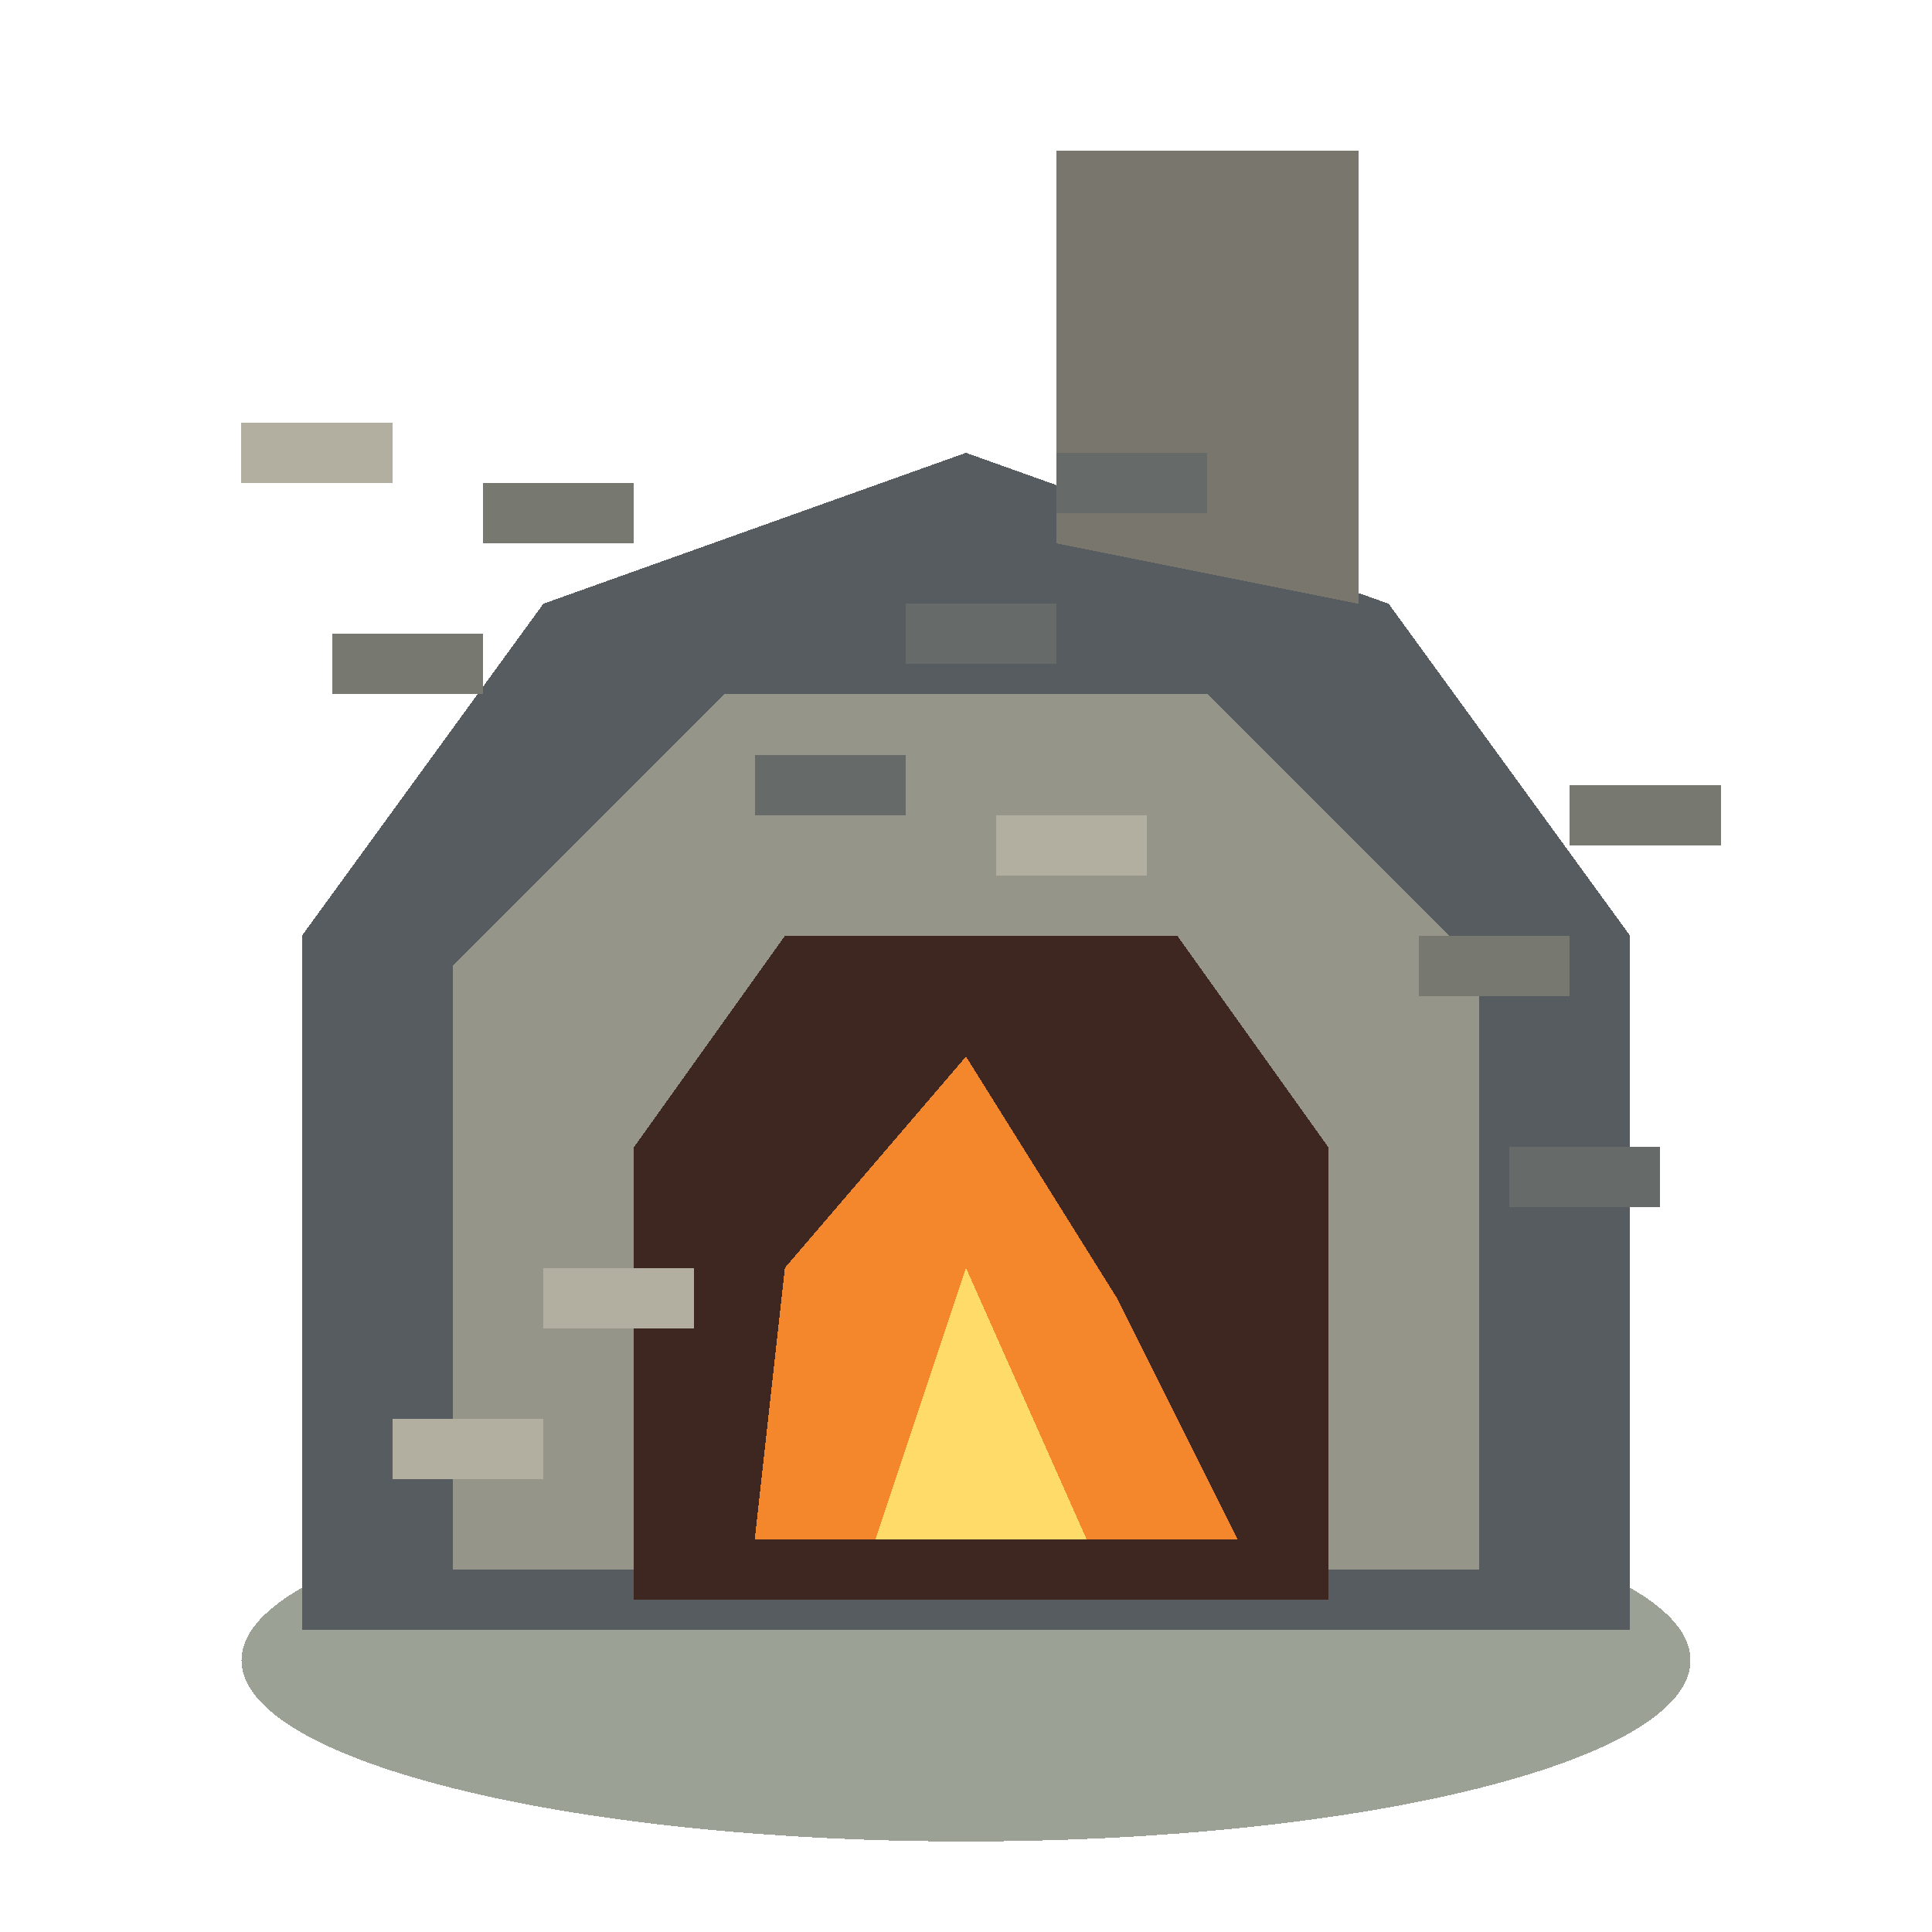
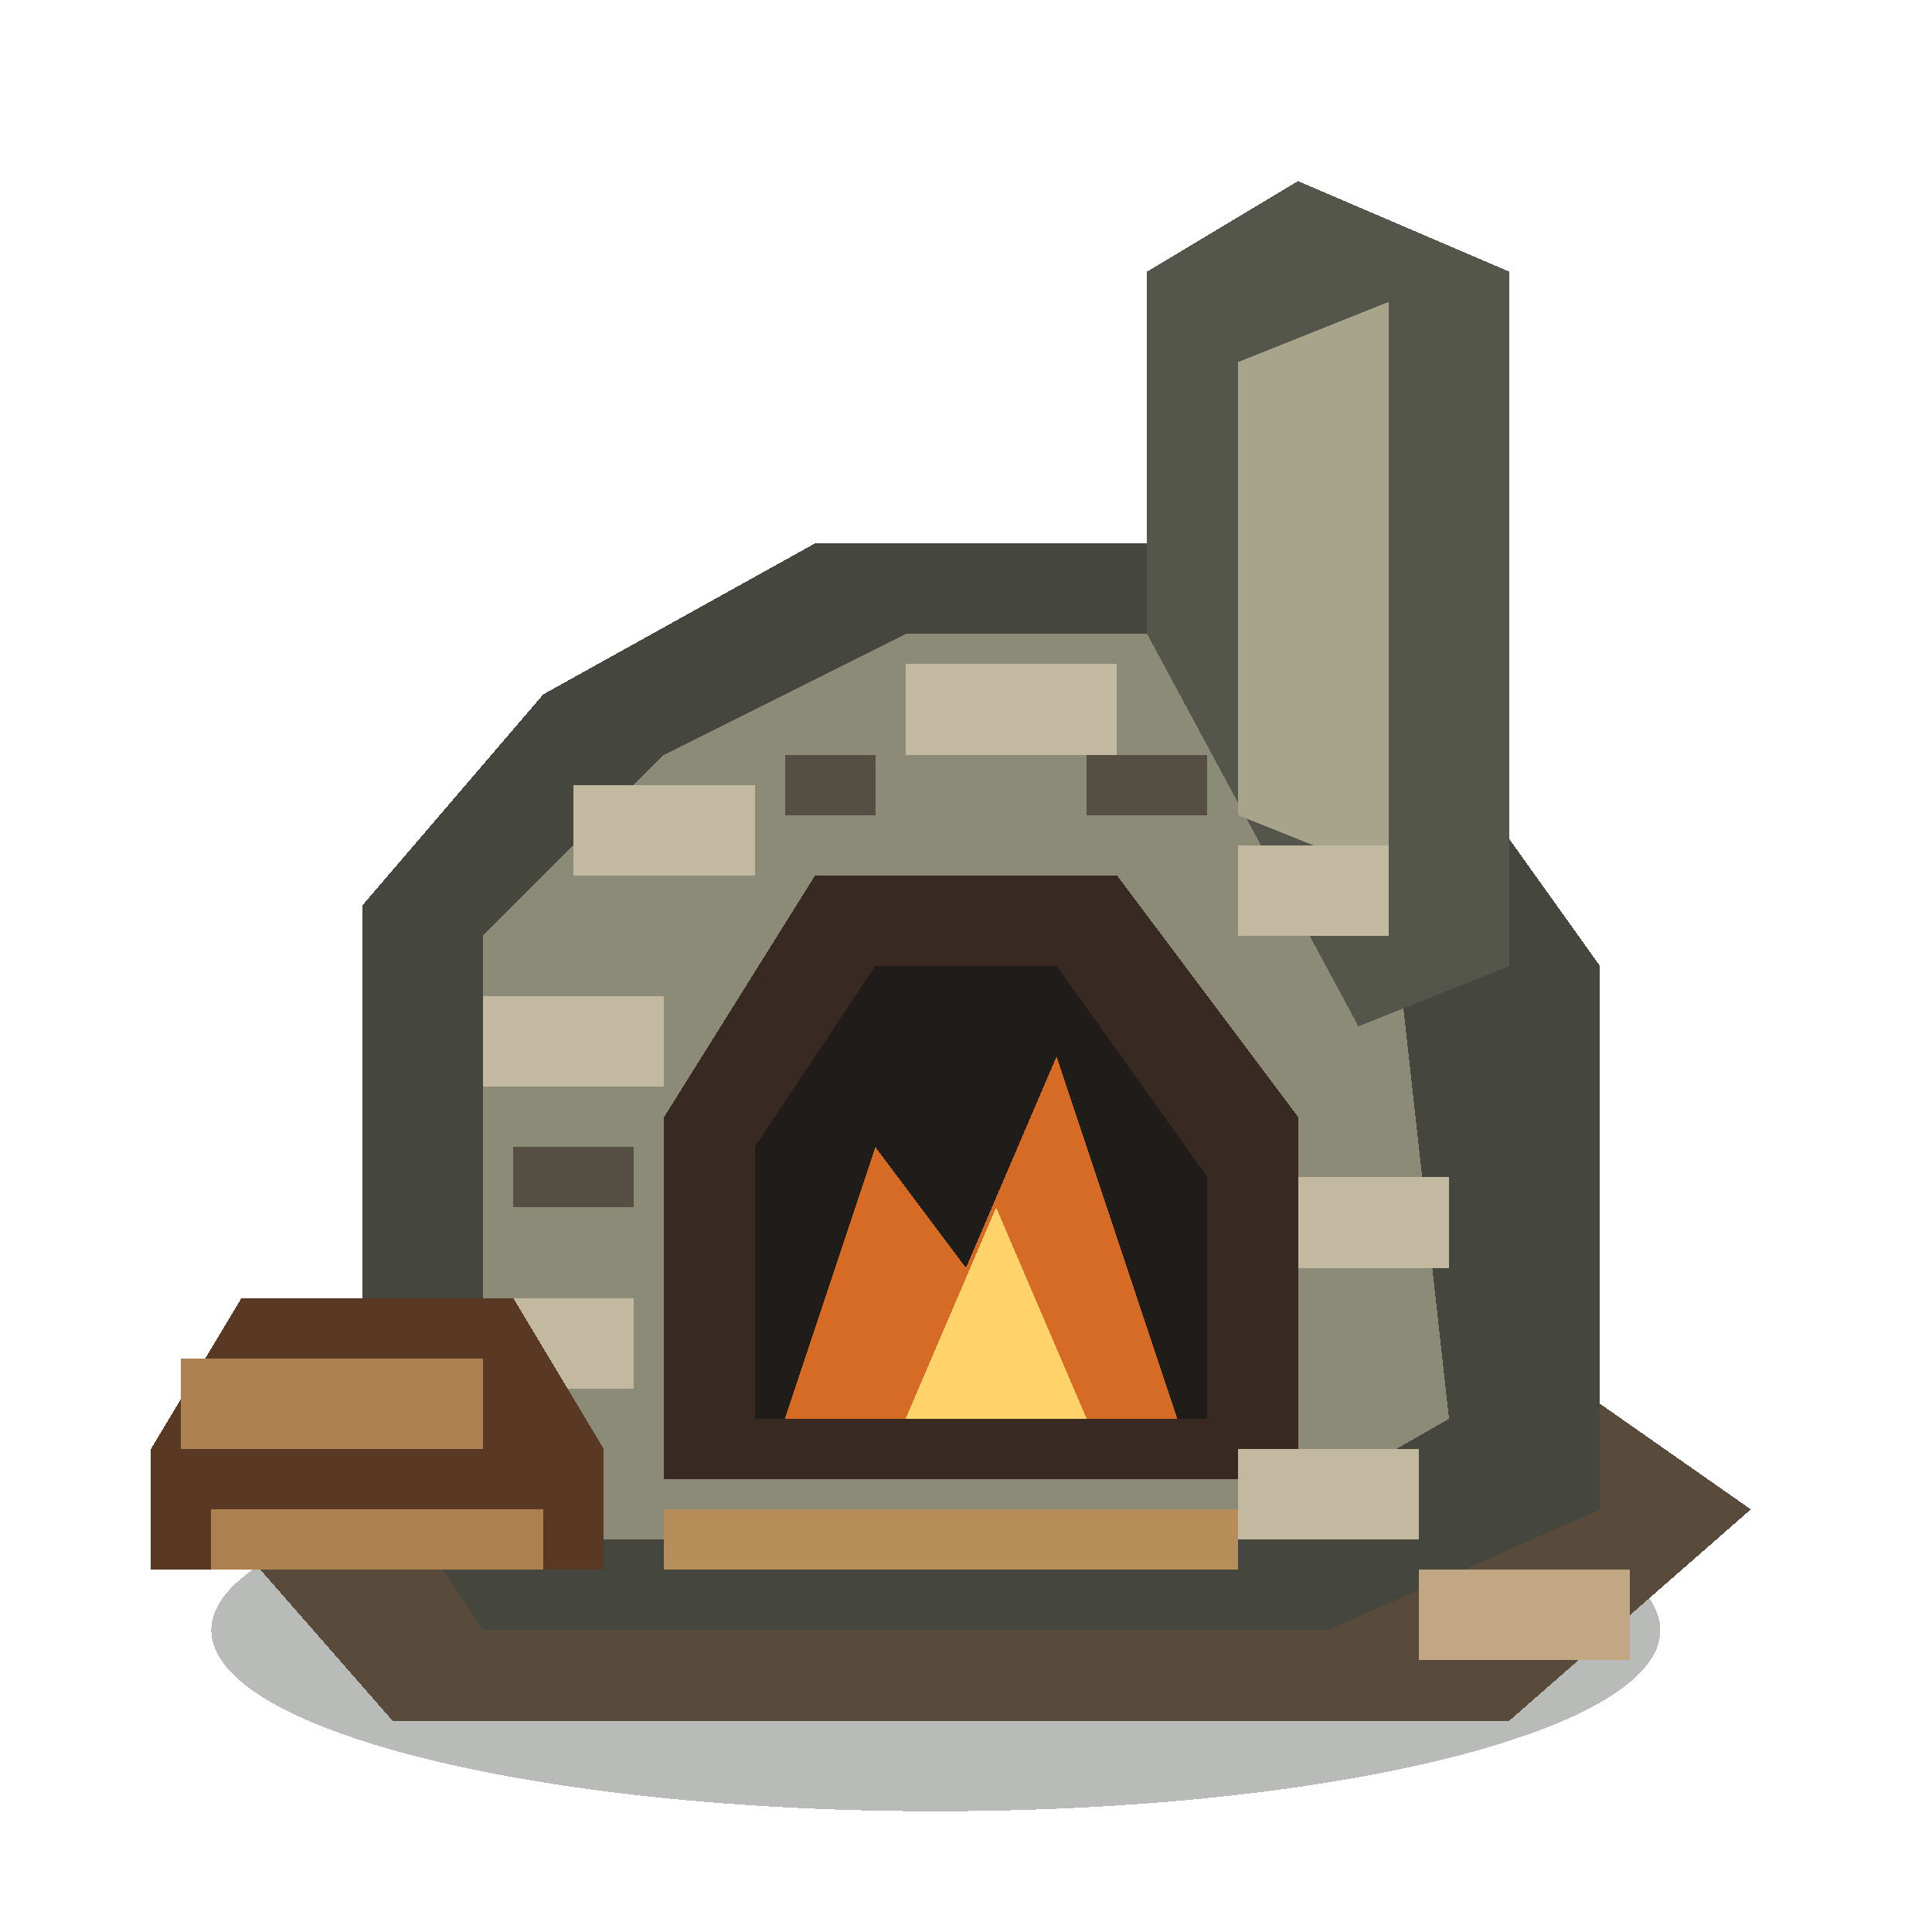
<svg xmlns="http://www.w3.org/2000/svg" width="64" height="64" viewBox="0 0 64 64" shape-rendering="crispEdges">
-   <ellipse cx="32" cy="55" rx="24" ry="6" fill="#38452c" opacity=".5" />
-   <path d="M10 54V31L18 20 32 15 46 20 54 31V54Z" fill="#575c60" />
-   <path d="M15 52V32L24 23H40L49 32V52Z" fill="#96958a" />
-   <path d="M21 53V38L26 31H39L44 38V53Z" fill="#3d2720" />
-   <path d="M25 51L26 42 32 35 37 43 41 51Z" fill="#f4872c" />
-   <path d="M29 51L32 42 36 51Z" fill="#ffdc6a" />
-   <path d="M35 18V5H45V20Z" fill="#78766d" />
-   <rect x="8" y="14" width="5" height="2" fill="#b2afa0" />
-   <rect x="25" y="25" width="5" height="2" fill="#666a68" />
-   <rect x="13" y="47" width="5" height="2" fill="#b2afa0" />
-   <rect x="30" y="20" width="5" height="2" fill="#666a68" />
-   <rect x="47" y="31" width="5" height="2" fill="#777970" />
-   <rect x="18" y="42" width="5" height="2" fill="#b2afa0" />
-   <rect x="35" y="15" width="5" height="2" fill="#666a68" />
-   <rect x="52" y="26" width="5" height="2" fill="#777970" />
-   <rect x="11" y="21" width="5" height="2" fill="#777970" />
-   <rect x="16" y="16" width="5" height="2" fill="#777970" />
-   <rect x="33" y="27" width="5" height="2" fill="#b2afa0" />
-   <rect x="50" y="38" width="5" height="2" fill="#666a68" />
+   <ellipse cx="31" cy="54" rx="24" ry="6" fill="#242a21" opacity=".32" />
+   <path d="M6 49L14 43H48L58 50 50 57H13Z" fill="#584b3c" />
+   <path d="M12 48V30L18 23 27 18H40L48 25 53 32V50L44 54H16Z" fill="#45463d" />
+   <path d="M16 46V31L22 25 30 21H40L46 29 48 47 41 51H19Z" fill="#8c8b78" />
+   <path d="M38 21V9L43 6 50 9V32L45 34Z" fill="#55564b" />
+   <path d="M41 12L46 10V29L41 27Z" fill="#a8a38b" />
+   <path d="M22 49V37L27 29H37L43 37V49Z" fill="#382a22" />
+   <path d="M25 47V38L29 32H35L40 39V47Z" fill="#1f1c19" />
+   <path d="M26 47L29 38 32 42 35 35 39 47Z" fill="#d66b26" />
+   <path d="M30 47L33 40 36 47Z" fill="#ffd26a" />
+   <g fill="#c2b9a0">
+     <rect x="16" y="33" width="6" height="3" />
+     <rect x="19" y="26" width="6" height="3" />
+     <rect x="30" y="22" width="7" height="3" />
+     <rect x="41" y="28" width="5" height="3" />
+     <rect x="43" y="39" width="5" height="3" />
+     <rect x="17" y="43" width="4" height="3" />
+     <rect x="41" y="48" width="6" height="3" />
+   </g>
+   <g fill="#554e42">
+     <rect x="17" y="38" width="4" height="2" />
+     <rect x="26" y="25" width="3" height="2" />
+     <rect x="36" y="25" width="4" height="2" />
+   </g>
+   <path d="M5 48L8 43H17L20 48V52H5Z" fill="#5a3924" />
+   <path d="M6 45H16V48H6Z M7 50H18V52H7Z" fill="#ad8050" />
+   <rect x="47" y="52" width="7" height="3" fill="#c1a783" />
+   <rect x="22" y="50" width="19" height="2" fill="#b78d59" />
</svg>
